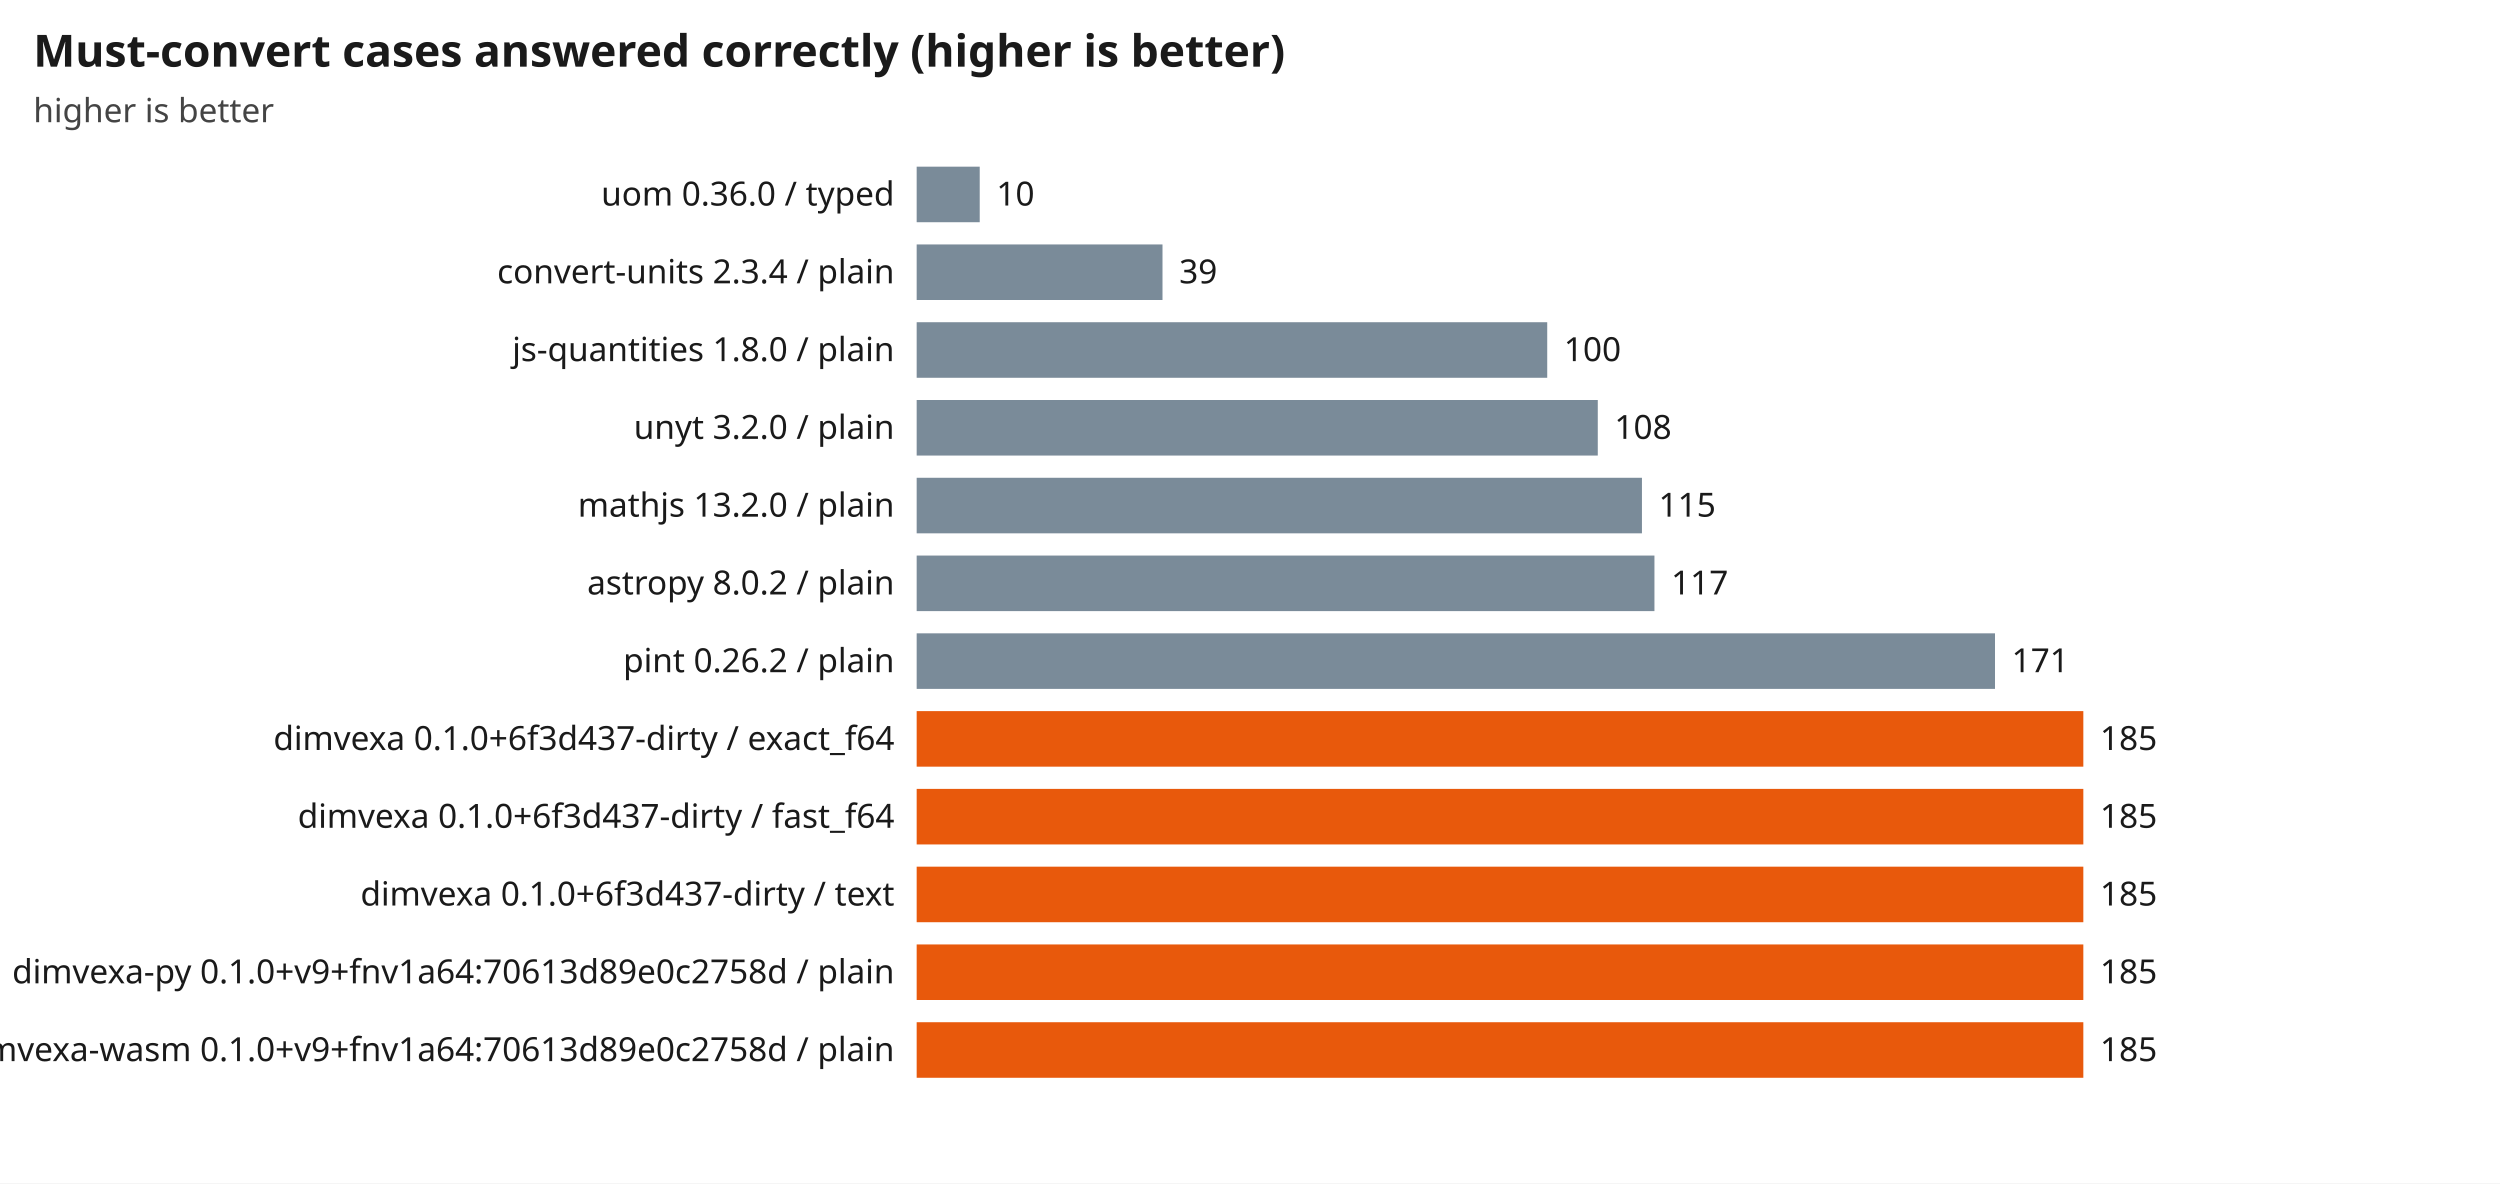
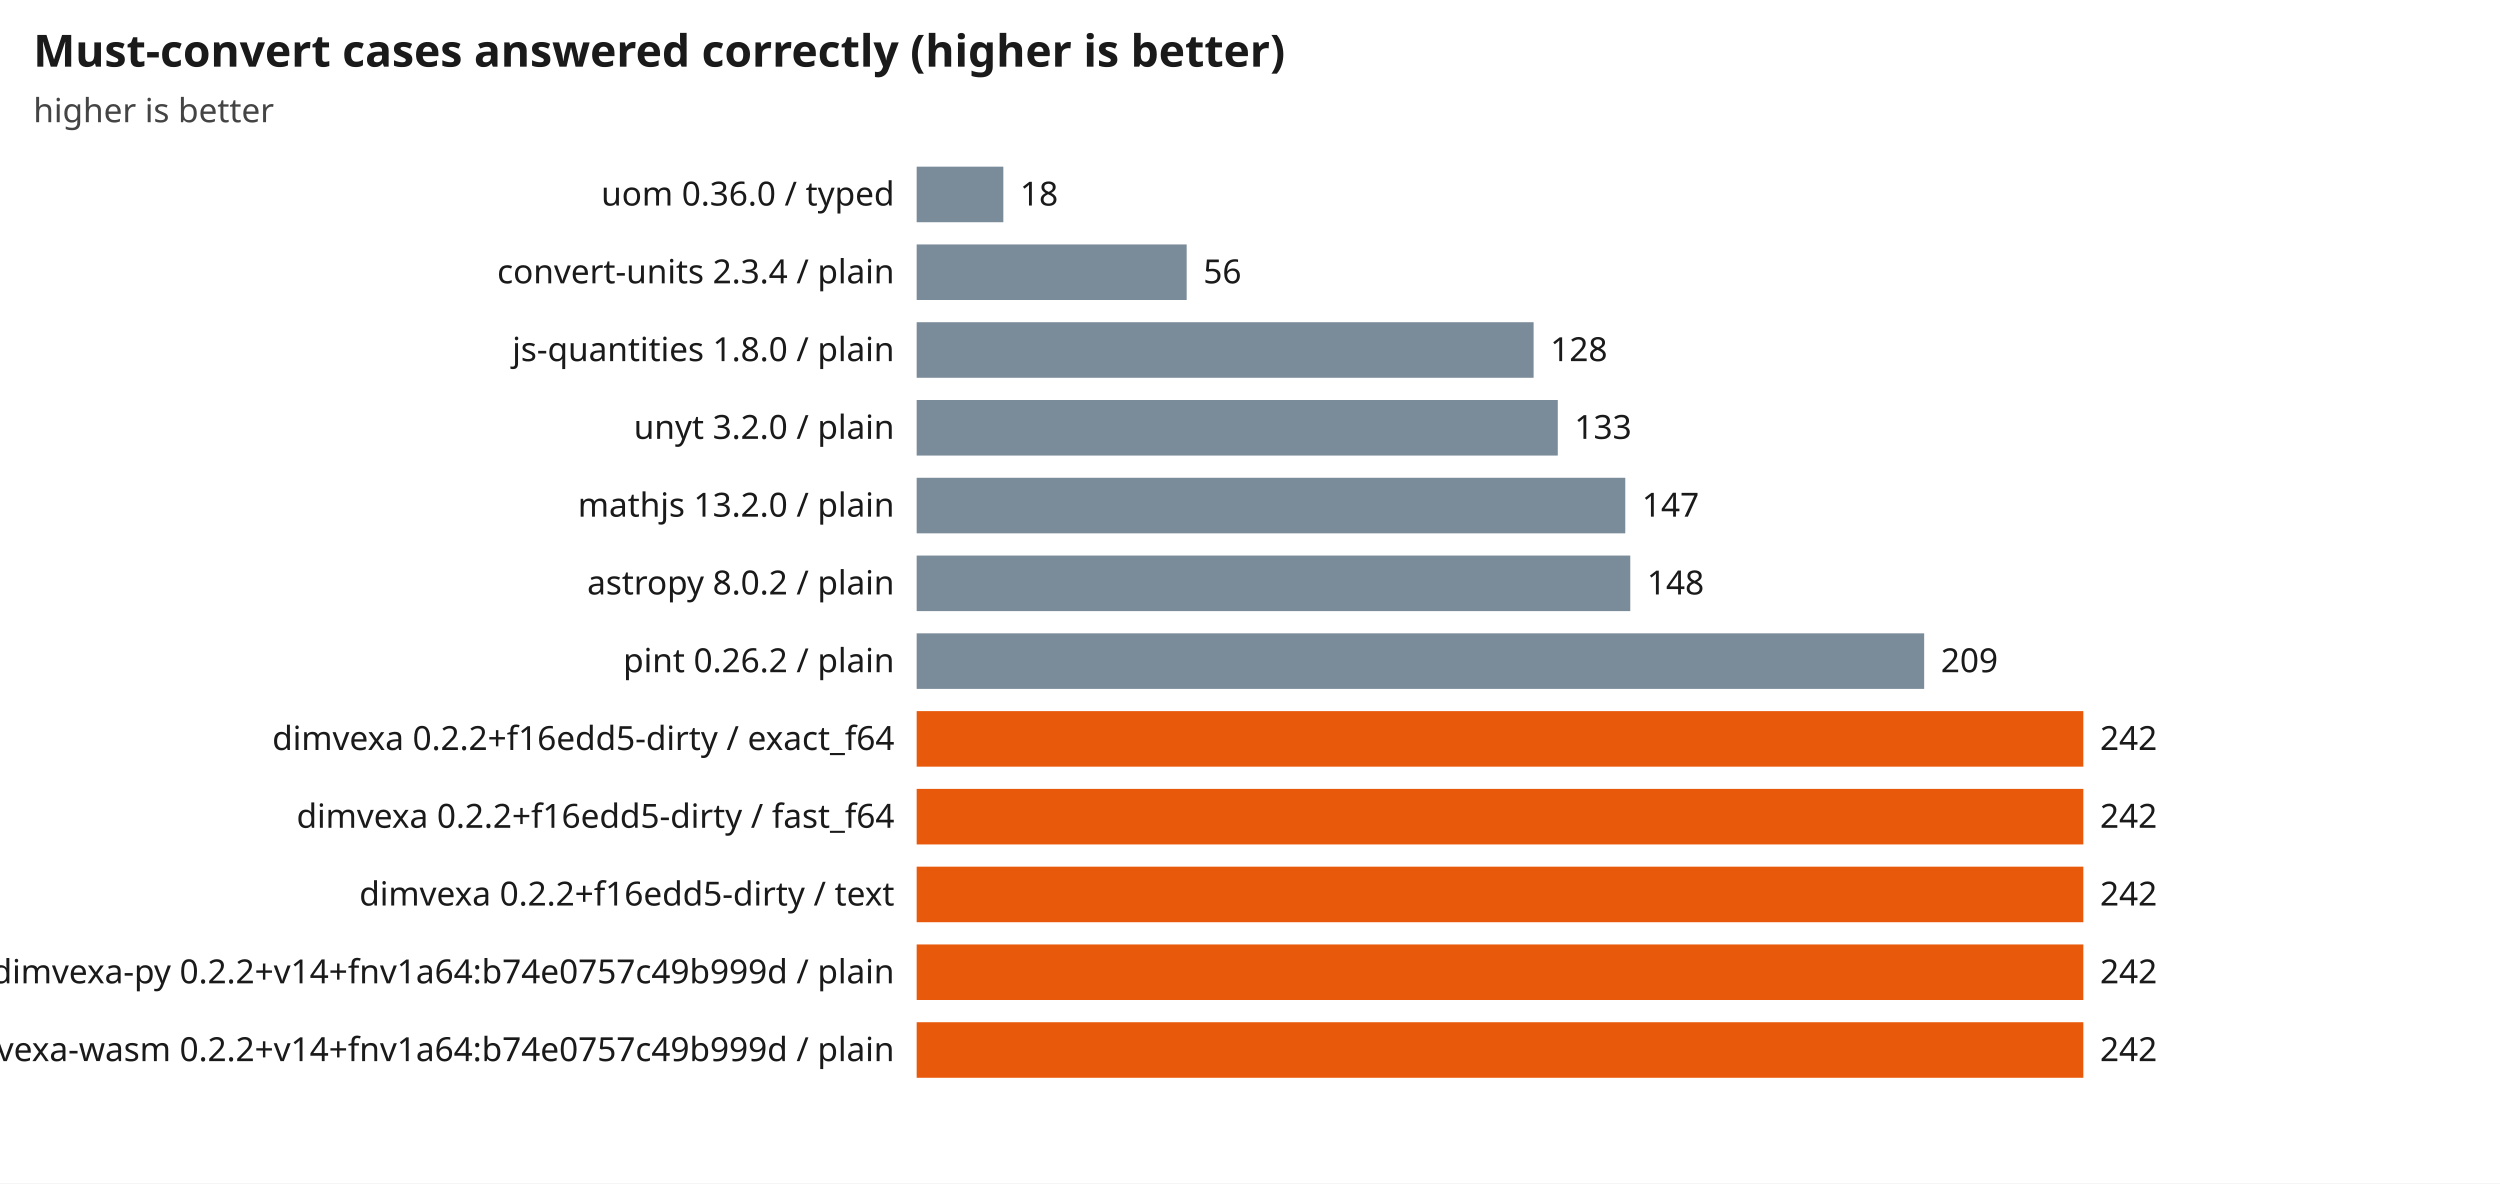
<svg xmlns="http://www.w3.org/2000/svg" width="900" height="426" viewBox="0 0 900 426" role="img" aria-label="Must-convert cases answered correctly (higher is better)">
  <rect width="900" height="426" fill="#ffffff" />
  <text x="12" y="24" font-family="sans-serif" font-size="16" font-weight="bold" fill="#1a1a1a">Must-convert cases answered correctly (higher is better)</text>
  <text x="12" y="44" font-family="sans-serif" font-size="12" fill="#444444">higher is better</text>
  <text x="322" y="74" text-anchor="end" font-family="sans-serif" font-size="12" fill="#1a1a1a">uom 0.36.0 / typed</text>
-   <rect x="330" y="60" width="22.7" height="20" fill="#7a8b99" />
-   <text x="358.7" y="74" font-family="sans-serif" font-size="12" fill="#1a1a1a">10 </text>
+   <rect x="330" y="60" width="31.2" height="20" fill="#7a8b99" />
+   <text x="367.2" y="74" font-family="sans-serif" font-size="12" fill="#1a1a1a">18 </text>
  <text x="322" y="102" text-anchor="end" font-family="sans-serif" font-size="12" fill="#1a1a1a">convert-units 2.3.4 / plain</text>
-   <rect x="330" y="88" width="88.5" height="20" fill="#7a8b99" />
-   <text x="424.5" y="102" font-family="sans-serif" font-size="12" fill="#1a1a1a">39 </text>
+   <rect x="330" y="88" width="97.2" height="20" fill="#7a8b99" />
+   <text x="433.2" y="102" font-family="sans-serif" font-size="12" fill="#1a1a1a">56 </text>
  <text x="322" y="130" text-anchor="end" font-family="sans-serif" font-size="12" fill="#1a1a1a">js-quantities 1.8.0 / plain</text>
-   <rect x="330" y="116" width="227.0" height="20" fill="#7a8b99" />
-   <text x="563.0" y="130" font-family="sans-serif" font-size="12" fill="#1a1a1a">100 </text>
+   <rect x="330" y="116" width="222.1" height="20" fill="#7a8b99" />
+   <text x="558.1" y="130" font-family="sans-serif" font-size="12" fill="#1a1a1a">128 </text>
  <text x="322" y="158" text-anchor="end" font-family="sans-serif" font-size="12" fill="#1a1a1a">unyt 3.2.0 / plain</text>
-   <rect x="330" y="144" width="245.2" height="20" fill="#7a8b99" />
-   <text x="581.2" y="158" font-family="sans-serif" font-size="12" fill="#1a1a1a">108 </text>
+   <rect x="330" y="144" width="230.8" height="20" fill="#7a8b99" />
+   <text x="566.8" y="158" font-family="sans-serif" font-size="12" fill="#1a1a1a">133 </text>
  <text x="322" y="186" text-anchor="end" font-family="sans-serif" font-size="12" fill="#1a1a1a">mathjs 13.2.0 / plain</text>
-   <rect x="330" y="172" width="261.1" height="20" fill="#7a8b99" />
-   <text x="597.1" y="186" font-family="sans-serif" font-size="12" fill="#1a1a1a">115 </text>
+   <rect x="330" y="172" width="255.1" height="20" fill="#7a8b99" />
+   <text x="591.1" y="186" font-family="sans-serif" font-size="12" fill="#1a1a1a">147 </text>
  <text x="322" y="214" text-anchor="end" font-family="sans-serif" font-size="12" fill="#1a1a1a">astropy 8.0.2 / plain</text>
-   <rect x="330" y="200" width="265.6" height="20" fill="#7a8b99" />
-   <text x="601.6" y="214" font-family="sans-serif" font-size="12" fill="#1a1a1a">117 </text>
+   <rect x="330" y="200" width="256.9" height="20" fill="#7a8b99" />
+   <text x="592.9" y="214" font-family="sans-serif" font-size="12" fill="#1a1a1a">148 </text>
  <text x="322" y="242" text-anchor="end" font-family="sans-serif" font-size="12" fill="#1a1a1a">pint 0.26.2 / plain</text>
-   <rect x="330" y="228" width="388.2" height="20" fill="#7a8b99" />
-   <text x="724.2" y="242" font-family="sans-serif" font-size="12" fill="#1a1a1a">171 </text>
-   <text x="322" y="270" text-anchor="end" font-family="sans-serif" font-size="12" fill="#1a1a1a">dimvexa 0.1.0+6f3d437-dirty / exact_f64</text>
+   <rect x="330" y="228" width="362.7" height="20" fill="#7a8b99" />
+   <text x="698.7" y="242" font-family="sans-serif" font-size="12" fill="#1a1a1a">209 </text>
+   <text x="322" y="270" text-anchor="end" font-family="sans-serif" font-size="12" fill="#1a1a1a">dimvexa 0.2.2+f16edd5-dirty / exact_f64</text>
  <rect x="330" y="256" width="420.0" height="20" fill="#e8590c" />
-   <text x="756.0" y="270" font-family="sans-serif" font-size="12" fill="#1a1a1a">185 </text>
-   <text x="322" y="298" text-anchor="end" font-family="sans-serif" font-size="12" fill="#1a1a1a">dimvexa 0.1.0+6f3d437-dirty / fast_f64</text>
+   <text x="756.0" y="270" font-family="sans-serif" font-size="12" fill="#1a1a1a">242 </text>
+   <text x="322" y="298" text-anchor="end" font-family="sans-serif" font-size="12" fill="#1a1a1a">dimvexa 0.2.2+f16edd5-dirty / fast_f64</text>
  <rect x="330" y="284" width="420.0" height="20" fill="#e8590c" />
-   <text x="756.0" y="298" font-family="sans-serif" font-size="12" fill="#1a1a1a">185 </text>
-   <text x="322" y="326" text-anchor="end" font-family="sans-serif" font-size="12" fill="#1a1a1a">dimvexa 0.1.0+6f3d437-dirty / text</text>
+   <text x="756.0" y="298" font-family="sans-serif" font-size="12" fill="#1a1a1a">242 </text>
+   <text x="322" y="326" text-anchor="end" font-family="sans-serif" font-size="12" fill="#1a1a1a">dimvexa 0.2.2+f16edd5-dirty / text</text>
  <rect x="330" y="312" width="420.0" height="20" fill="#e8590c" />
-   <text x="756.0" y="326" font-family="sans-serif" font-size="12" fill="#1a1a1a">185 </text>
-   <text x="322" y="354" text-anchor="end" font-family="sans-serif" font-size="12" fill="#1a1a1a">dimvexa-py 0.1.0+v9+fnv1a64:70613d89e0c2758d / plain</text>
+   <text x="756.0" y="326" font-family="sans-serif" font-size="12" fill="#1a1a1a">242 </text>
+   <text x="322" y="354" text-anchor="end" font-family="sans-serif" font-size="12" fill="#1a1a1a">dimvexa-py 0.2.2+v14+fnv1a64:b74e0757c49b999d / plain</text>
  <rect x="330" y="340" width="420.0" height="20" fill="#e8590c" />
-   <text x="756.0" y="354" font-family="sans-serif" font-size="12" fill="#1a1a1a">185 </text>
-   <text x="322" y="382" text-anchor="end" font-family="sans-serif" font-size="12" fill="#1a1a1a">dimvexa-wasm 0.1.0+v9+fnv1a64:70613d89e0c2758d / plain</text>
+   <text x="756.0" y="354" font-family="sans-serif" font-size="12" fill="#1a1a1a">242 </text>
+   <text x="322" y="382" text-anchor="end" font-family="sans-serif" font-size="12" fill="#1a1a1a">dimvexa-wasm 0.2.2+v14+fnv1a64:b74e0757c49b999d / plain</text>
  <rect x="330" y="368" width="420.0" height="20" fill="#e8590c" />
-   <text x="756.0" y="382" font-family="sans-serif" font-size="12" fill="#1a1a1a">185 </text>
+   <text x="756.0" y="382" font-family="sans-serif" font-size="12" fill="#1a1a1a">242 </text>
</svg>
